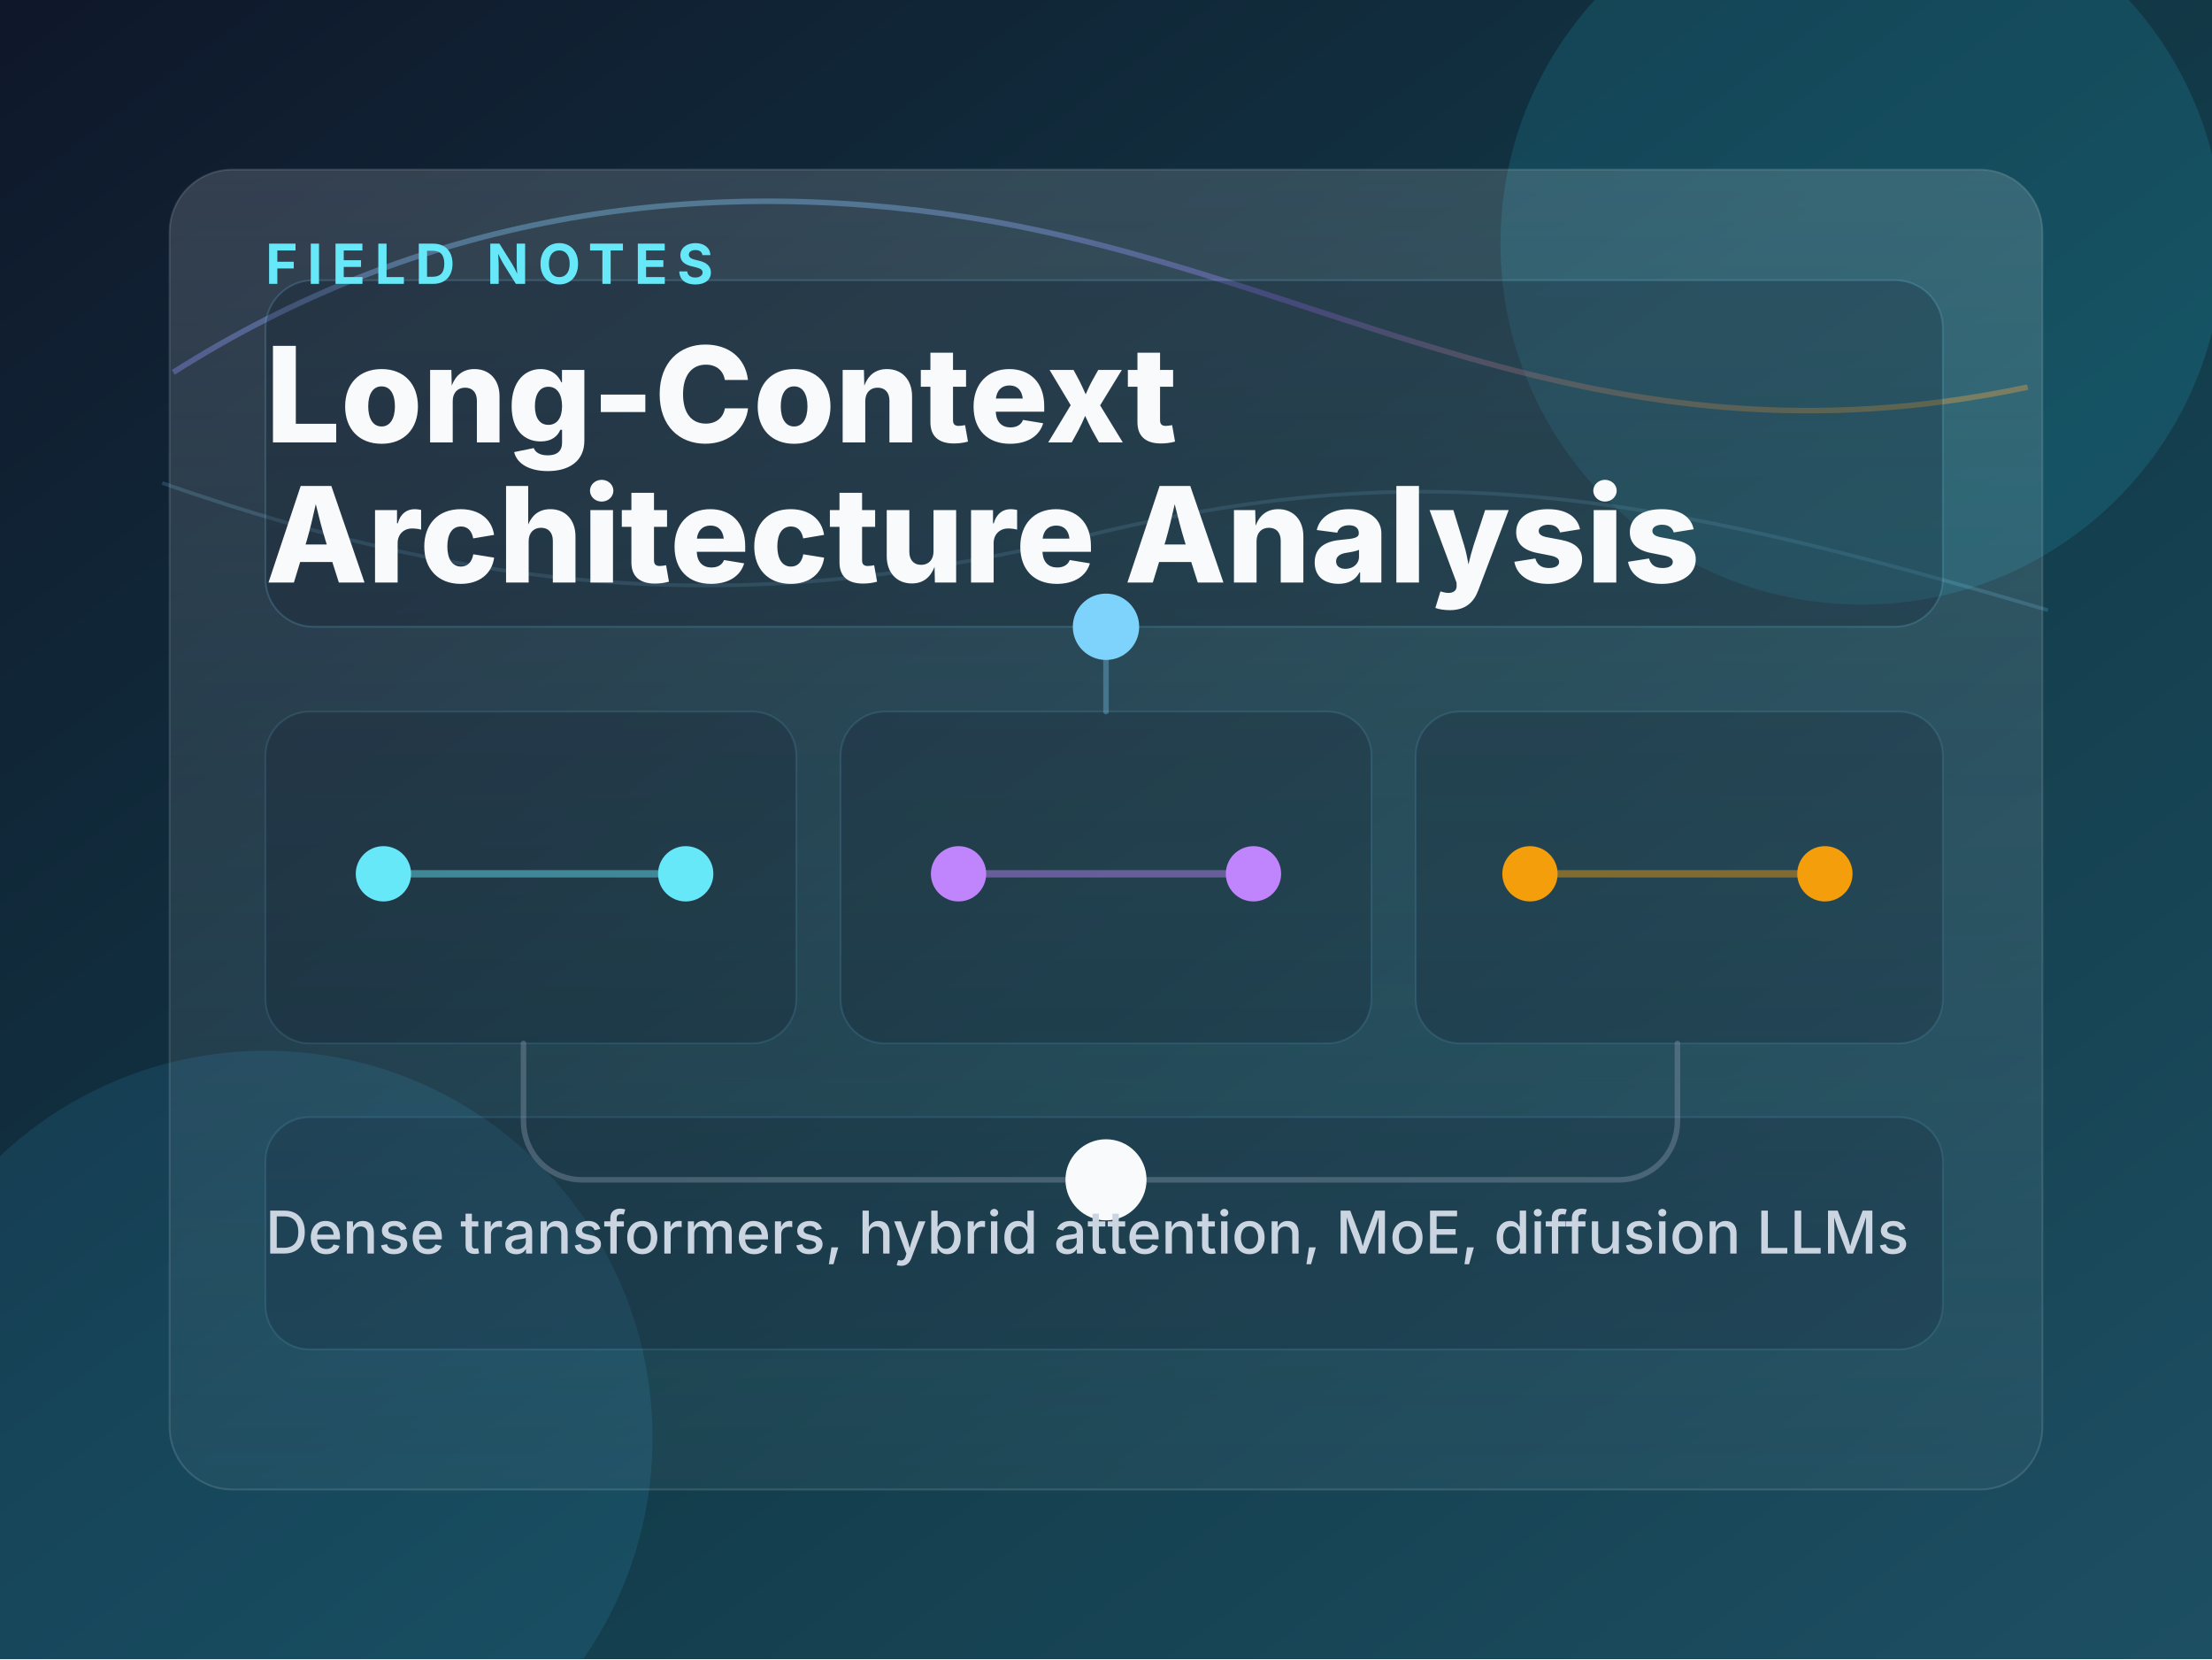
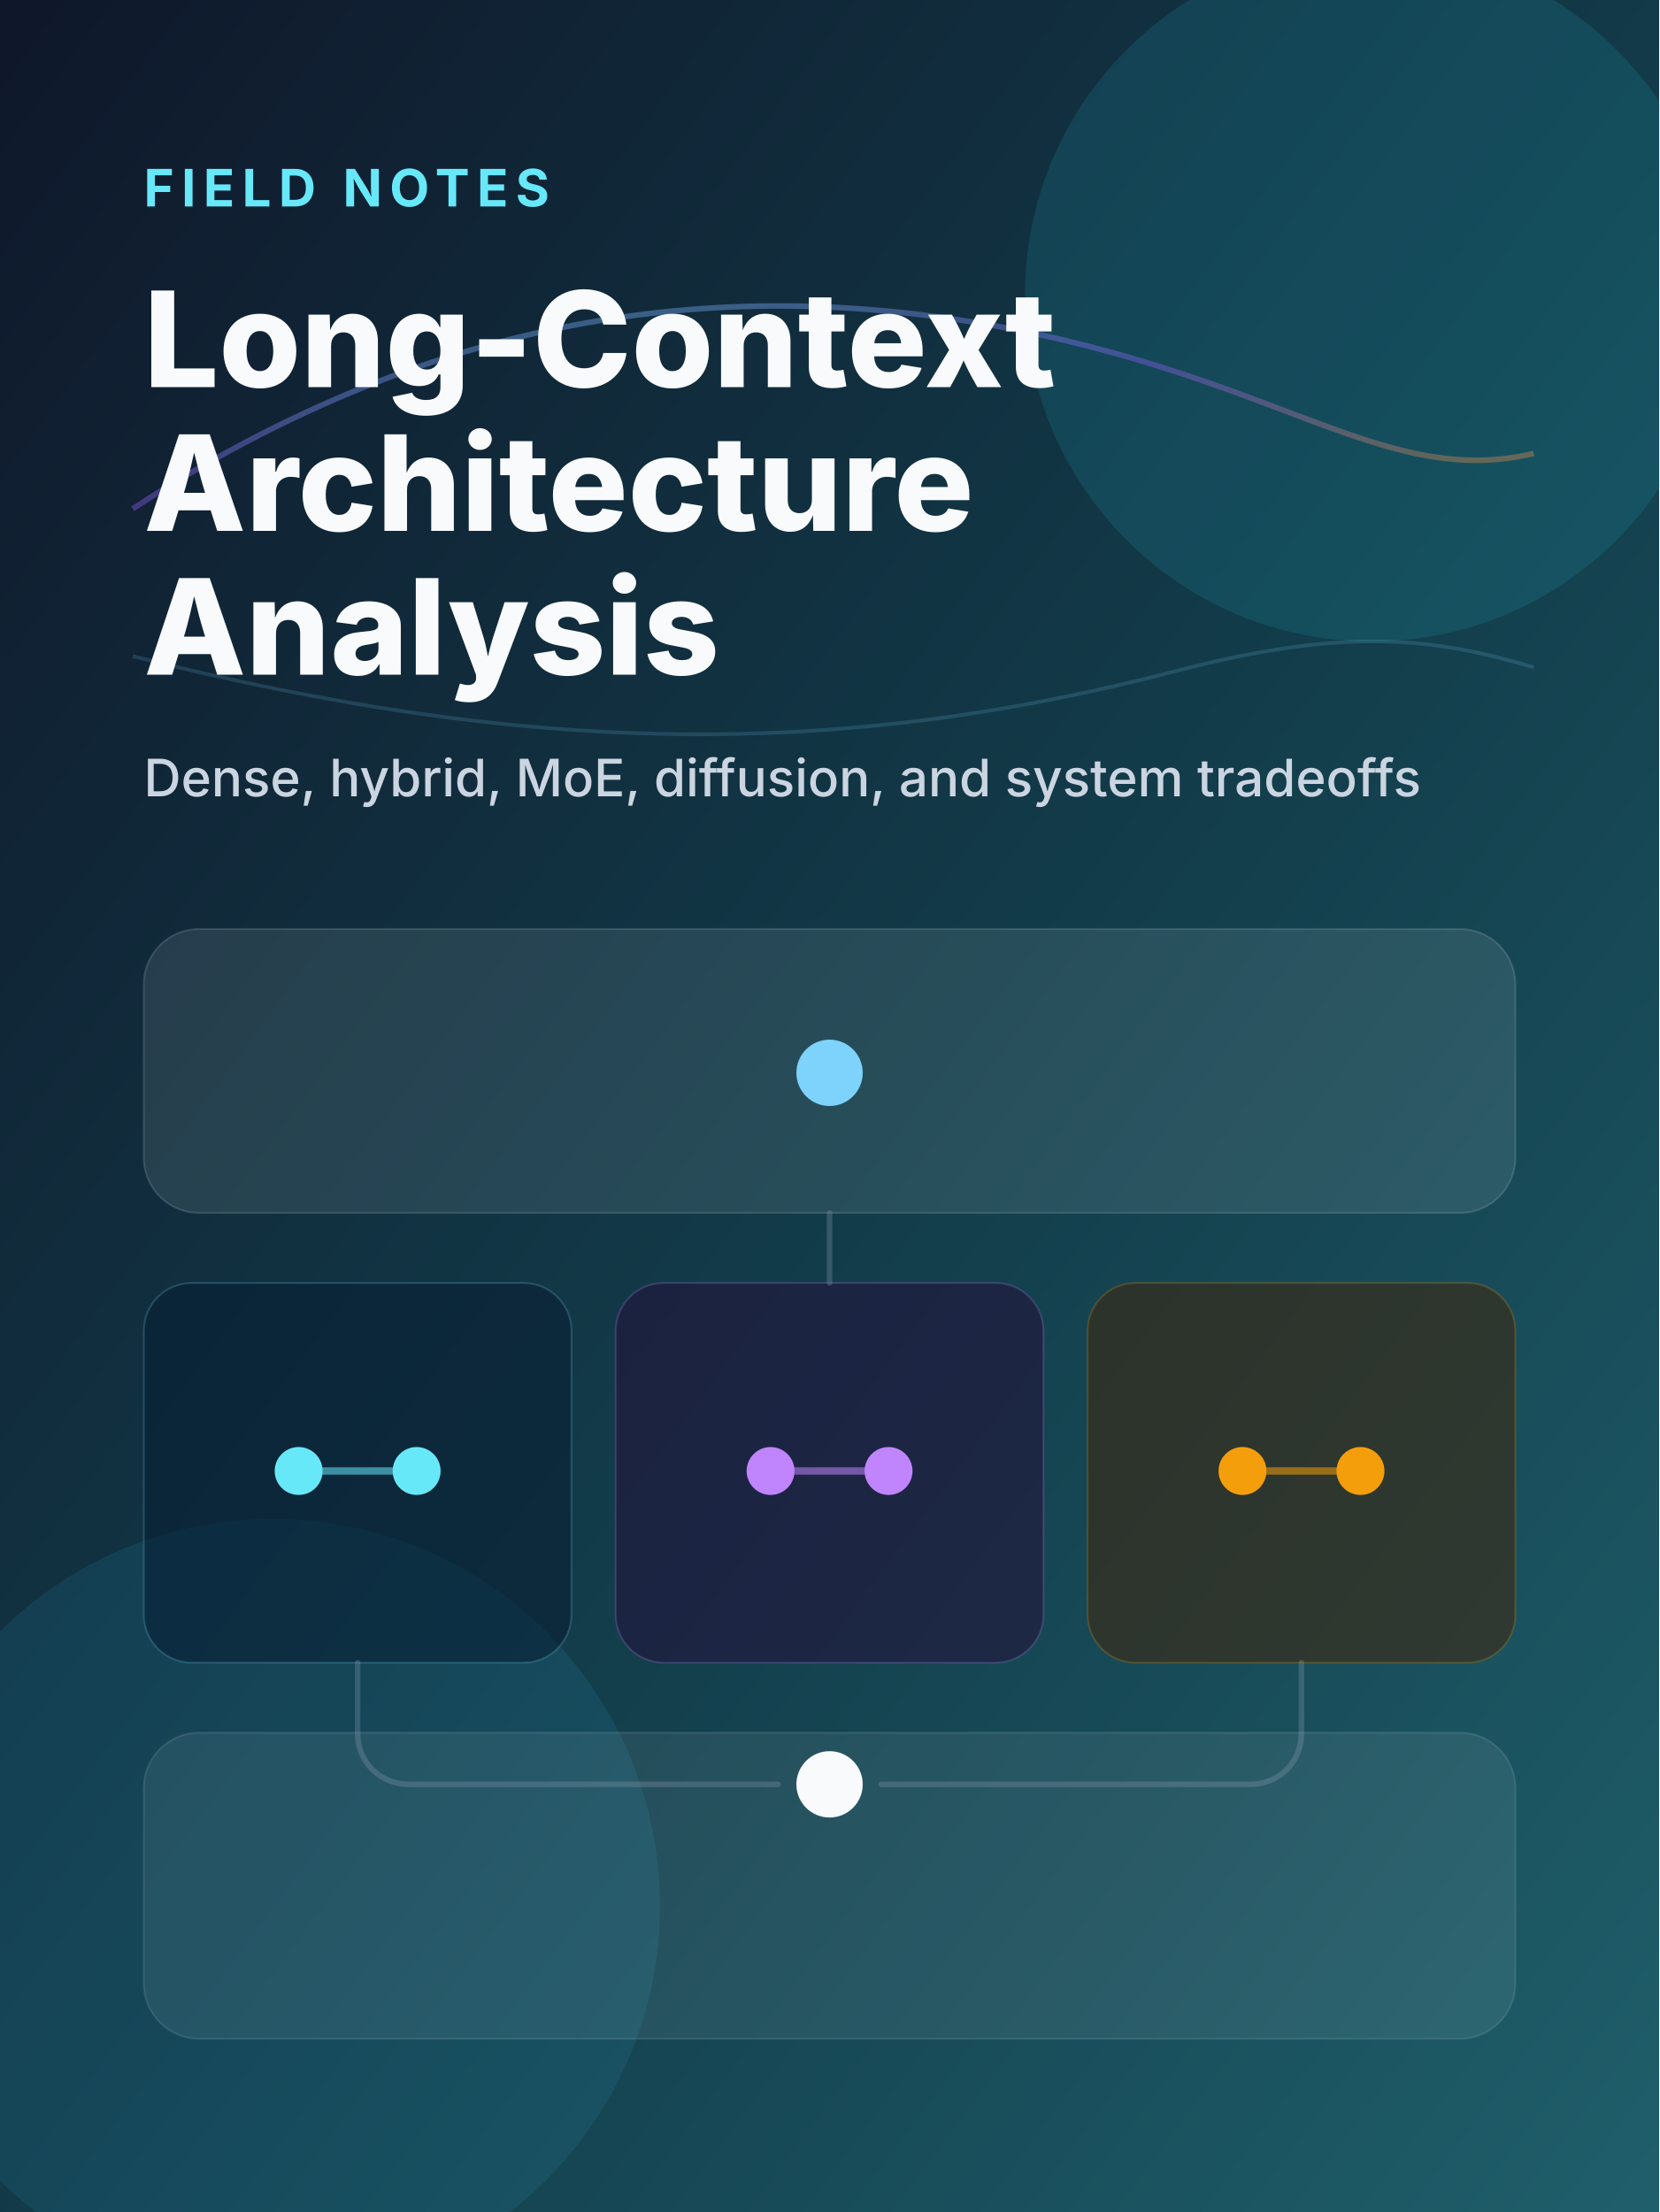
- <svg xmlns="http://www.w3.org/2000/svg" viewBox="0 0 1200 900" role="img" aria-labelledby="title desc">
+ <svg xmlns="http://www.w3.org/2000/svg" viewBox="0 0 900 1200" role="img" aria-labelledby="title desc">
  <defs>
    <linearGradient id="bg" x1="0" y1="0" x2="1" y2="1">
      <stop offset="0%" stop-color="#0f172a" />
-       <stop offset="55%" stop-color="#123b49" />
-       <stop offset="100%" stop-color="#1d4f63" />
+       <stop offset="52%" stop-color="#123b49" />
+       <stop offset="100%" stop-color="#1f5f6b" />
    </linearGradient>
-     <linearGradient id="glow" x1="0" y1="0" x2="1" y2="1">
+     <linearGradient id="accent" x1="0" y1="0" x2="1" y2="1">
      <stop offset="0%" stop-color="#67e8f9" />
-       <stop offset="55%" stop-color="#8b5cf6" />
+       <stop offset="50%" stop-color="#8b5cf6" />
      <stop offset="100%" stop-color="#f59e0b" />
    </linearGradient>
-     <linearGradient id="panel" x1="0" y1="0" x2="0" y2="1">
-       <stop offset="0%" stop-color="#f8fafc" stop-opacity="0.16" />
-       <stop offset="100%" stop-color="#e2e8f0" stop-opacity="0.05" />
-     </linearGradient>
  </defs>
-   <rect width="1200" height="900" fill="url(#bg)" />
-   <circle cx="1010" cy="132" r="196" fill="#22d3ee" opacity="0.14" />
-   <circle cx="144" cy="780" r="210" fill="#38bdf8" opacity="0.12" />
-   <path d="M94 202C226 118 375 94 526 118c195 31 337 142 574 92" fill="none" stroke="url(#glow)" stroke-opacity="0.38" stroke-width="3" />
-   <path d="M88 262c188 66 331 70 500 29 182-45 303-25 523 40" fill="none" stroke="#7dd3fc" stroke-opacity="0.18" stroke-width="2" />
-   <g opacity="0.94">
-     <rect x="92" y="92" width="1016" height="716" rx="34" fill="url(#panel)" stroke="#cbd5e1" stroke-opacity="0.18" />
-     <rect x="144" y="152" width="910" height="188" rx="26" fill="#0f172a" fill-opacity="0.26" stroke="#7dd3fc" stroke-opacity="0.2" />
-     <rect x="144" y="386" width="288" height="180" rx="24" fill="#0f172a" fill-opacity="0.23" stroke="#7dd3fc" stroke-opacity="0.14" />
-     <rect x="456" y="386" width="288" height="180" rx="24" fill="#0f172a" fill-opacity="0.23" stroke="#7dd3fc" stroke-opacity="0.14" />
-     <rect x="768" y="386" width="286" height="180" rx="24" fill="#0f172a" fill-opacity="0.23" stroke="#7dd3fc" stroke-opacity="0.14" />
-     <rect x="144" y="606" width="910" height="126" rx="24" fill="#0f172a" fill-opacity="0.22" stroke="#7dd3fc" stroke-opacity="0.14" />
+   <rect width="900" height="1200" fill="url(#bg)" />
+   <circle cx="744" cy="160" r="188" fill="#22d3ee" opacity="0.12" />
+   <circle cx="148" cy="1034" r="210" fill="#38bdf8" opacity="0.1" />
+   <path d="M72 276c166-108 328-130 494-94 136 30 190 82 266 64" fill="none" stroke="url(#accent)" stroke-opacity="0.4" stroke-width="3" />
+   <path d="M72 356c214 54 382 56 566 8 92-24 140-18 194-2" fill="none" stroke="#7dd3fc" stroke-opacity="0.16" stroke-width="2" />
+   <g font-family="Inter, SF Pro Display, Arial, sans-serif">
+     <text x="78" y="112" fill="#67e8f9" font-size="28" font-weight="700" letter-spacing="4">FIELD NOTES</text>
+     <text x="78" y="210" fill="#f8fafc" font-size="72" font-weight="800">Long-Context</text>
+     <text x="78" y="288" fill="#f8fafc" font-size="72" font-weight="800">Architecture</text>
+     <text x="78" y="366" fill="#f8fafc" font-size="72" font-weight="800">Analysis</text>
+     <text x="78" y="432" fill="#cbd5e1" font-size="28" font-weight="500">Dense, hybrid, MoE, diffusion, and system tradeoffs</text>
+   </g>
+   <g opacity="0.96">
+     <rect x="78" y="504" width="744" height="154" rx="30" fill="#f8fafc" fill-opacity="0.1" stroke="#cbd5e1" stroke-opacity="0.18" />
+     <rect x="78" y="696" width="232" height="206" rx="26" fill="#081f33" fill-opacity="0.6" stroke="#7dd3fc" stroke-opacity="0.22" />
+     <rect x="334" y="696" width="232" height="206" rx="26" fill="#23103a" fill-opacity="0.58" stroke="#c084fc" stroke-opacity="0.22" />
+     <rect x="590" y="696" width="232" height="206" rx="26" fill="#3f270d" fill-opacity="0.58" stroke="#f59e0b" stroke-opacity="0.22" />
+     <rect x="78" y="940" width="744" height="166" rx="30" fill="#f8fafc" fill-opacity="0.08" stroke="#cbd5e1" stroke-opacity="0.14" />
  </g>
  <g fill="none" stroke-linecap="round">
-     <path d="M208 474h164" stroke="#67e8f9" stroke-opacity="0.45" stroke-width="4" />
-     <path d="M520 474h160" stroke="#c084fc" stroke-opacity="0.44" stroke-width="4" />
-     <path d="M830 474h160" stroke="#f59e0b" stroke-opacity="0.44" stroke-width="4" />
-     <path d="M284 566v42c0 18 14 32 32 32h282" stroke="#94a3b8" stroke-opacity="0.35" stroke-width="3" />
-     <path d="M910 566v42c0 18-14 32-32 32H598" stroke="#94a3b8" stroke-opacity="0.35" stroke-width="3" />
-     <path d="M600 340v46" stroke="#7dd3fc" stroke-opacity="0.32" stroke-width="3" />
+     <path d="M162 798h64" stroke="#67e8f9" stroke-width="4" stroke-opacity="0.54" />
+     <path d="M418 798h64" stroke="#c084fc" stroke-width="4" stroke-opacity="0.54" />
+     <path d="M674 798h64" stroke="#f59e0b" stroke-width="4" stroke-opacity="0.54" />
+     <path d="M450 658v38" stroke="#94a3b8" stroke-width="3" stroke-opacity="0.28" />
+     <path d="M194 902v38c0 16 12 28 28 28h200" stroke="#94a3b8" stroke-width="3" stroke-opacity="0.28" />
+     <path d="M706 902v38c0 16-12 28-28 28H478" stroke="#94a3b8" stroke-width="3" stroke-opacity="0.28" />
  </g>
  <g>
-     <circle cx="208" cy="474" r="15" fill="#67e8f9" />
-     <circle cx="372" cy="474" r="15" fill="#67e8f9" />
-     <circle cx="520" cy="474" r="15" fill="#c084fc" />
-     <circle cx="680" cy="474" r="15" fill="#c084fc" />
-     <circle cx="830" cy="474" r="15" fill="#f59e0b" />
-     <circle cx="990" cy="474" r="15" fill="#f59e0b" />
-     <circle cx="600" cy="340" r="18" fill="#7dd3fc" />
-     <circle cx="600" cy="640" r="22" fill="#f8fafc" />
-   </g>
-   <g font-family="Inter, SF Pro Display, Arial, sans-serif">
-     <text x="144" y="154" fill="#67e8f9" font-size="30" font-weight="700" letter-spacing="5">FIELD NOTES</text>
-     <text x="144" y="240" fill="#f8fafc" font-size="72" font-weight="800">Long-Context</text>
-     <text x="144" y="316" fill="#f8fafc" font-size="72" font-weight="800">Architecture Analysis</text>
-     <text x="144" y="680" fill="#cbd5e1" font-size="32" font-weight="500">Dense transformers, hybrid attention, MoE, diffusion LLMs</text>
+     <circle cx="162" cy="798" r="13" fill="#67e8f9" />
+     <circle cx="226" cy="798" r="13" fill="#67e8f9" />
+     <circle cx="418" cy="798" r="13" fill="#c084fc" />
+     <circle cx="482" cy="798" r="13" fill="#c084fc" />
+     <circle cx="674" cy="798" r="13" fill="#f59e0b" />
+     <circle cx="738" cy="798" r="13" fill="#f59e0b" />
+     <circle cx="450" cy="582" r="18" fill="#7dd3fc" />
+     <circle cx="450" cy="968" r="18" fill="#f8fafc" />
  </g>
</svg>
